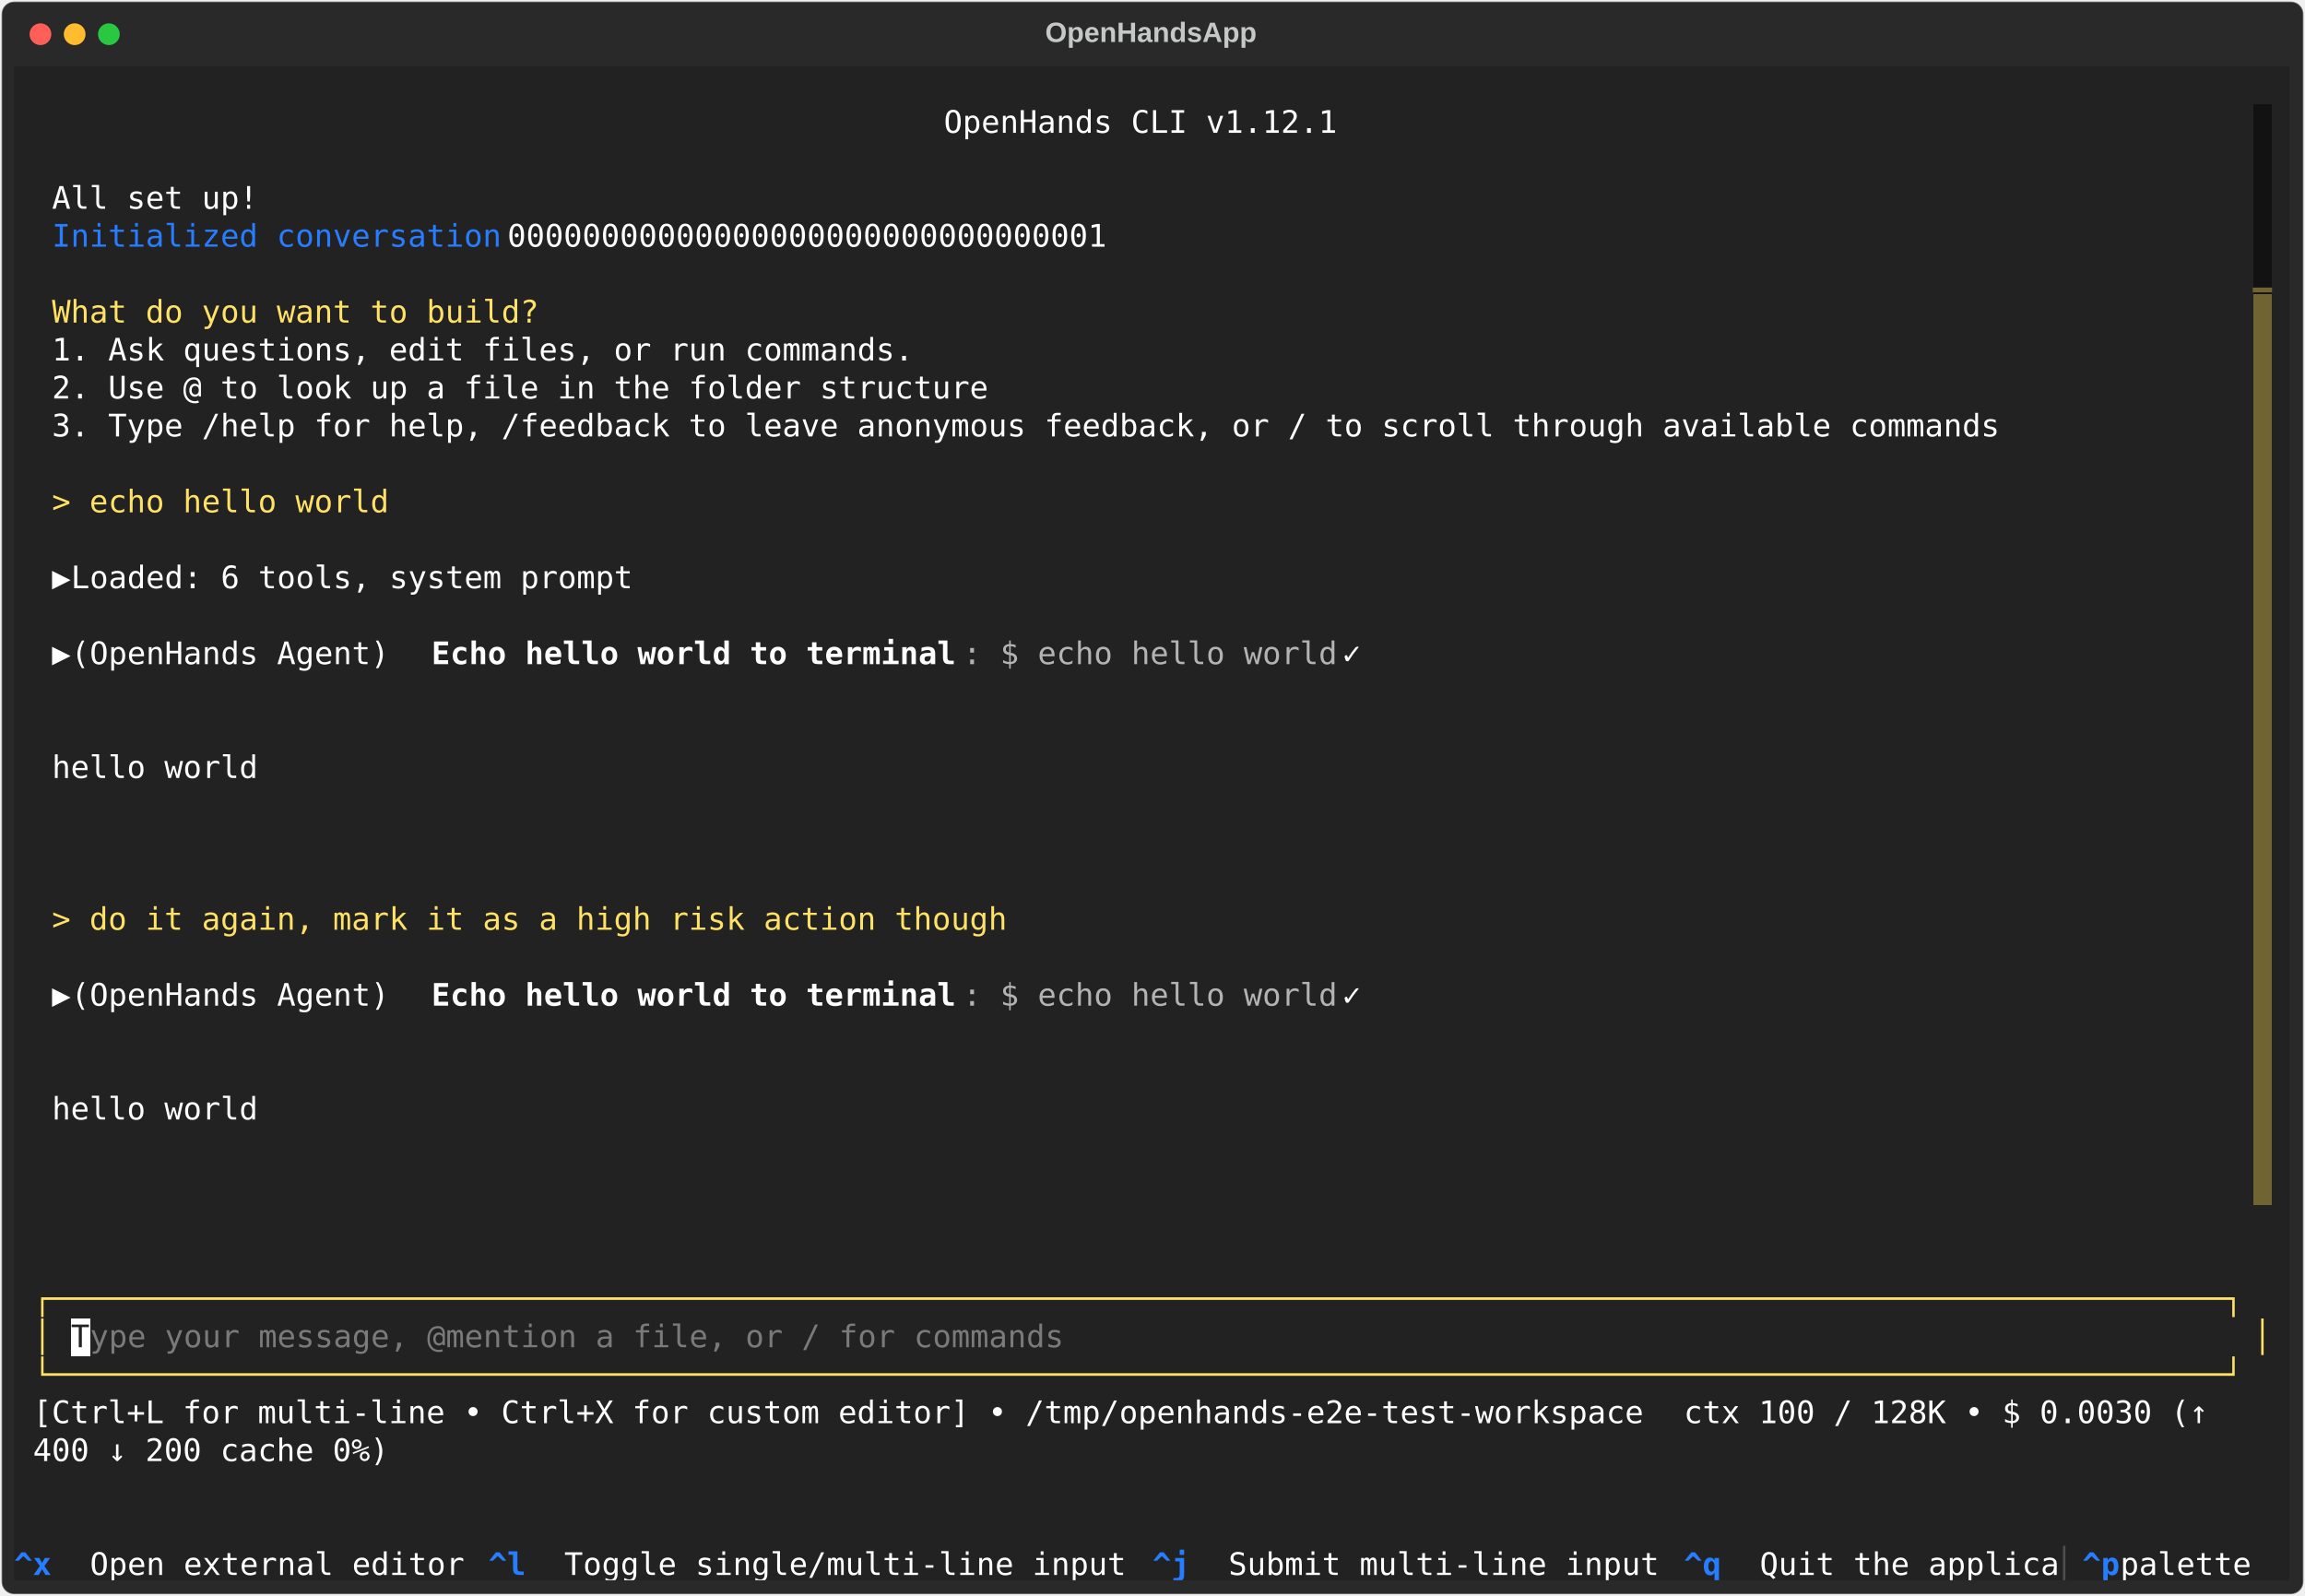
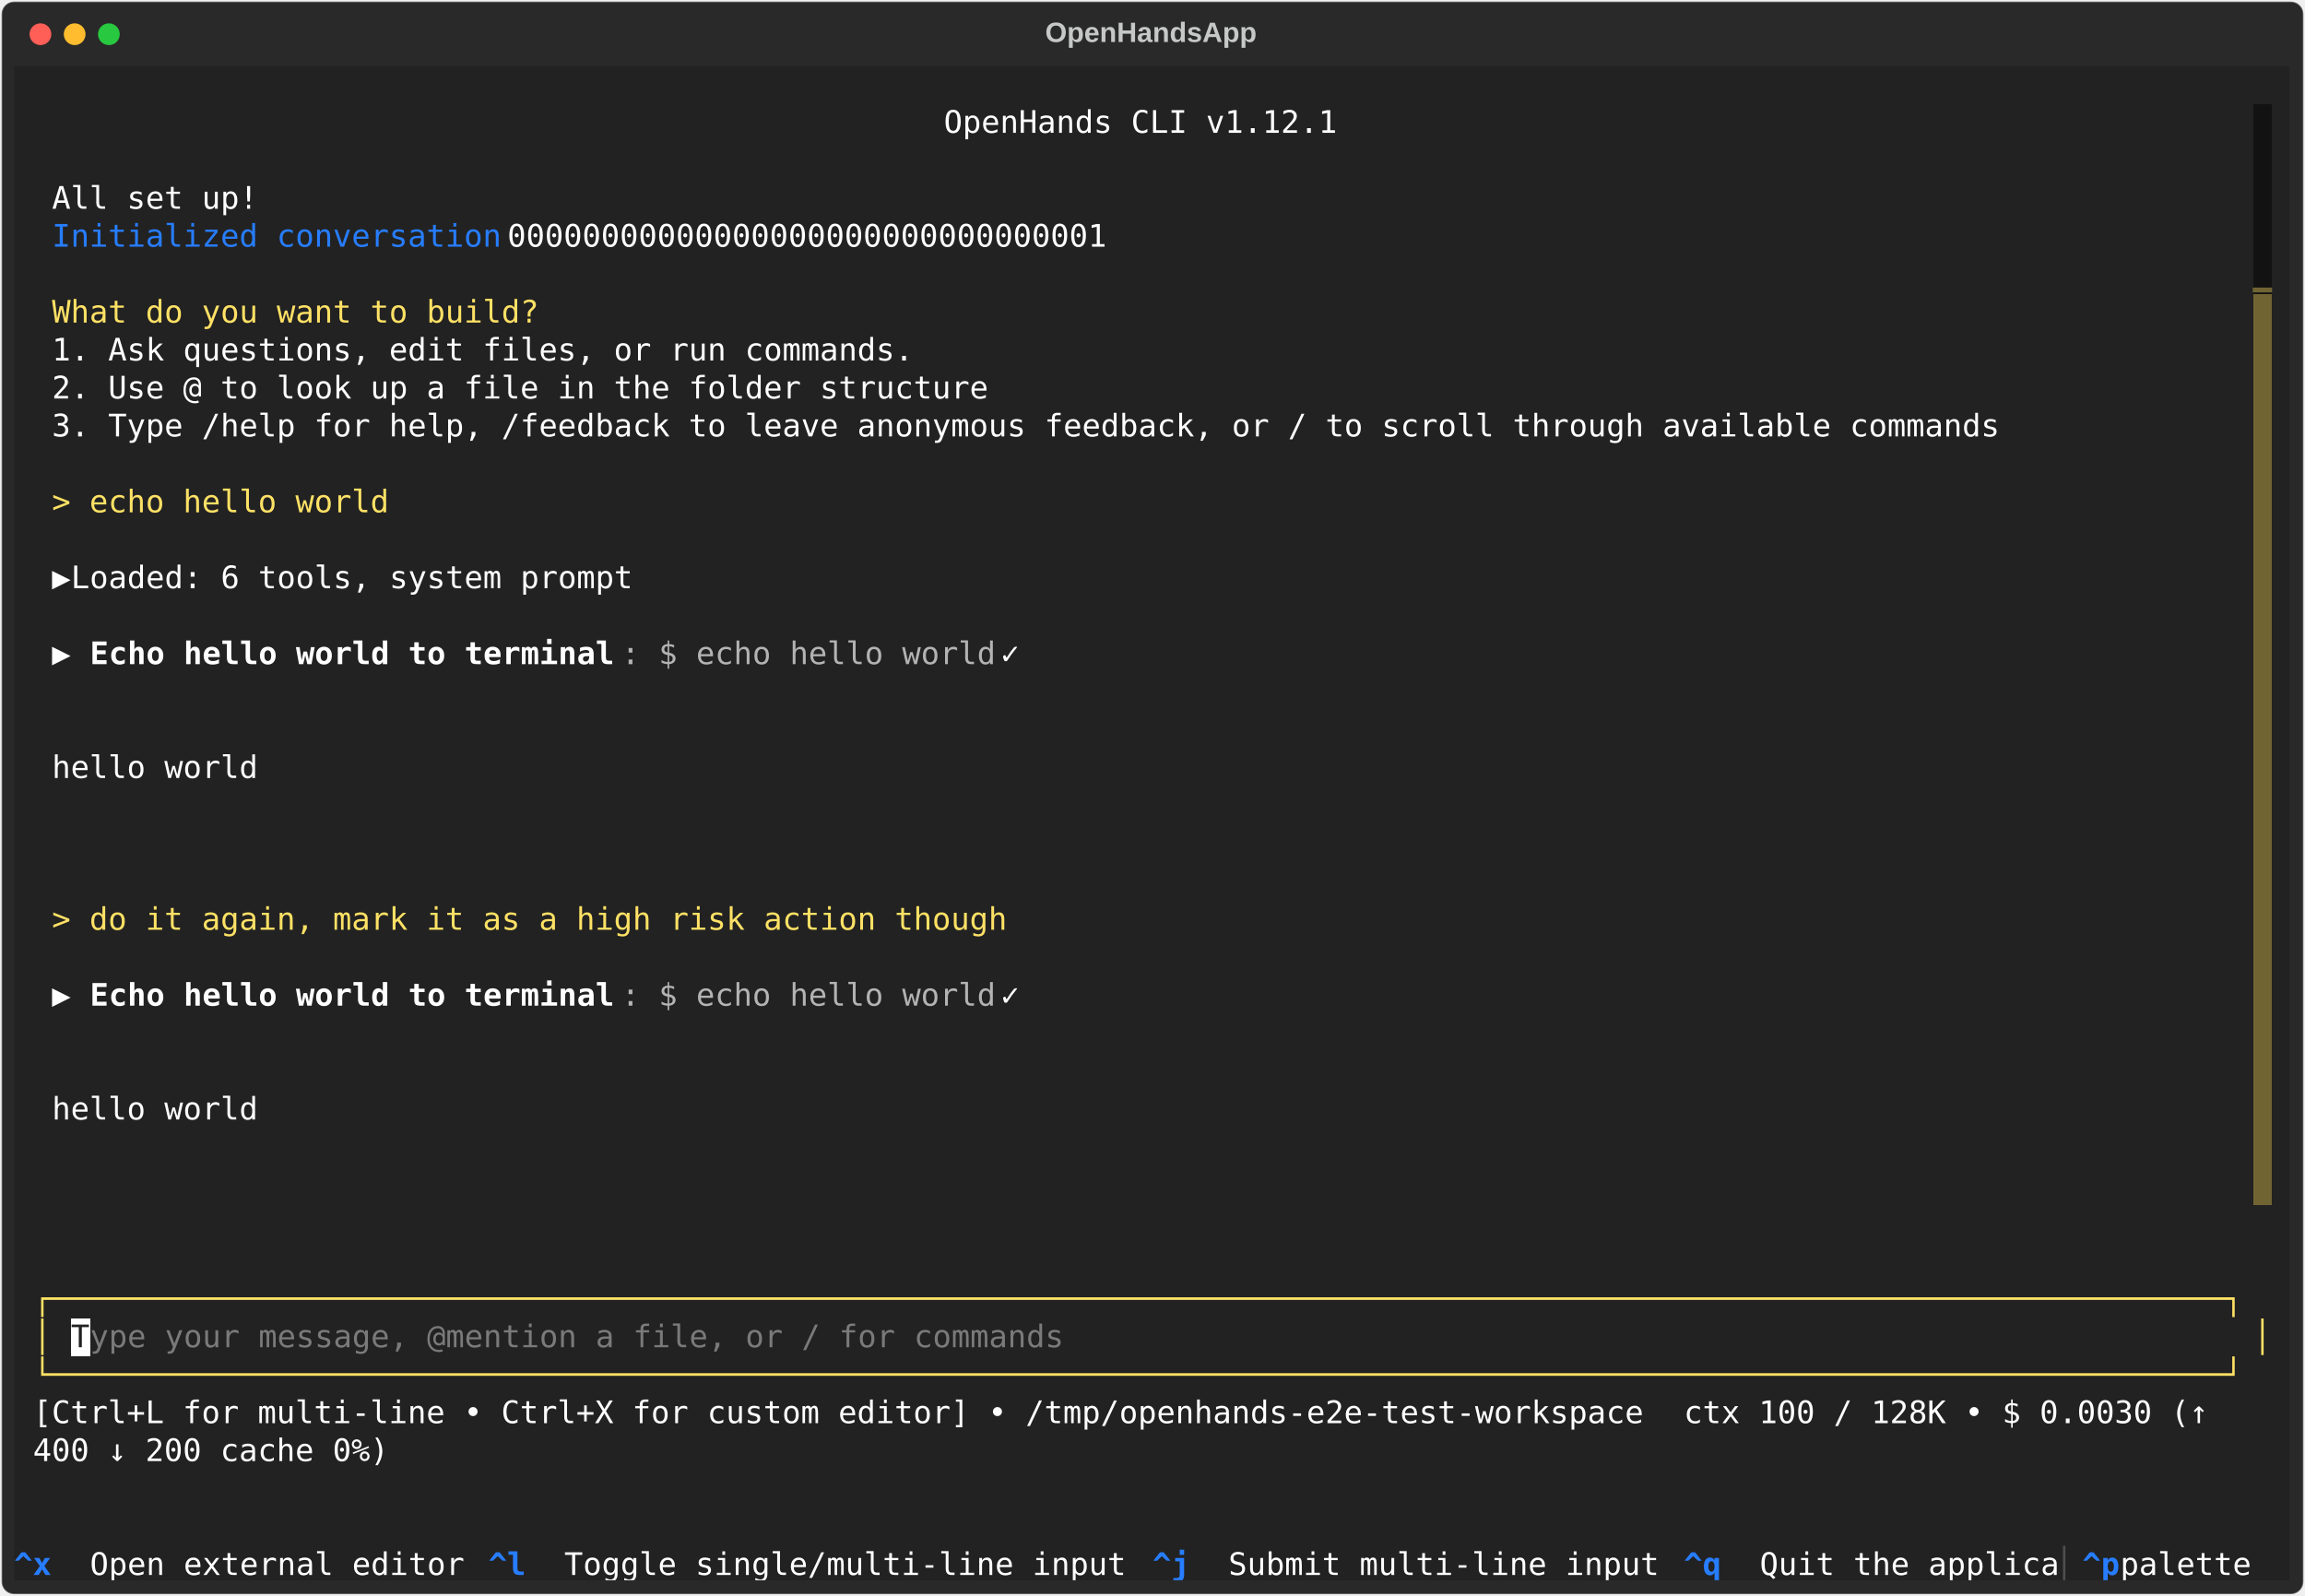
<svg xmlns="http://www.w3.org/2000/svg" class="rich-terminal" viewBox="0 0 1482 1026.0">
  <style>

    @font-face {
        font-family: "Fira Code";
        src: local("FiraCode-Regular"),
                url("https://cdnjs.cloudflare.com/ajax/libs/firacode/6.2.0/woff2/FiraCode-Regular.woff2") format("woff2"),
                url("https://cdnjs.cloudflare.com/ajax/libs/firacode/6.2.0/woff/FiraCode-Regular.woff") format("woff");
        font-style: normal;
        font-weight: 400;
    }
    @font-face {
        font-family: "Fira Code";
        src: local("FiraCode-Bold"),
                url("https://cdnjs.cloudflare.com/ajax/libs/firacode/6.2.0/woff2/FiraCode-Bold.woff2") format("woff2"),
                url("https://cdnjs.cloudflare.com/ajax/libs/firacode/6.2.0/woff/FiraCode-Bold.woff") format("woff");
        font-style: bold;
        font-weight: 700;
    }

    .terminal-matrix {
        font-family: Fira Code, monospace;
        font-size: 20px;
        line-height: 24.4px;
        font-variant-east-asian: full-width;
    }

    .terminal-title {
        font-size: 18px;
        font-weight: bold;
        font-family: arial;
    }

    .terminal-r1 { fill: #c5c8c6 }
.terminal-r2 { fill: #ffffff }
.terminal-r3 { fill: #277dff }
.terminal-r4 { fill: #706433 }
.terminal-r5 { fill: #ffe165 }
.terminal-r6 { fill: #222222 }
.terminal-r7 { fill: #fee165 }
.terminal-r8 { fill: #ffffff;font-weight: bold }
.terminal-r9 { fill: #b3b3b3 }
.terminal-r10 { fill: #7a7a7a }
.terminal-r11 { fill: #277dff;font-weight: bold }
.terminal-r12 { fill: #4e4e4e }
    </style>
  <defs>
    <clipPath id="terminal-clip-terminal">
      <rect x="0" y="0" width="1463.0" height="975.0" />
    </clipPath>
    <clipPath id="terminal-line-0">
      <rect x="0" y="1.5" width="1464" height="24.65" />
    </clipPath>
    <clipPath id="terminal-line-1">
      <rect x="0" y="25.9" width="1464" height="24.65" />
    </clipPath>
    <clipPath id="terminal-line-2">
      <rect x="0" y="50.3" width="1464" height="24.65" />
    </clipPath>
    <clipPath id="terminal-line-3">
      <rect x="0" y="74.7" width="1464" height="24.65" />
    </clipPath>
    <clipPath id="terminal-line-4">
      <rect x="0" y="99.1" width="1464" height="24.65" />
    </clipPath>
    <clipPath id="terminal-line-5">
      <rect x="0" y="123.5" width="1464" height="24.65" />
    </clipPath>
    <clipPath id="terminal-line-6">
      <rect x="0" y="147.9" width="1464" height="24.65" />
    </clipPath>
    <clipPath id="terminal-line-7">
      <rect x="0" y="172.3" width="1464" height="24.65" />
    </clipPath>
    <clipPath id="terminal-line-8">
      <rect x="0" y="196.7" width="1464" height="24.65" />
    </clipPath>
    <clipPath id="terminal-line-9">
      <rect x="0" y="221.1" width="1464" height="24.65" />
    </clipPath>
    <clipPath id="terminal-line-10">
      <rect x="0" y="245.5" width="1464" height="24.65" />
    </clipPath>
    <clipPath id="terminal-line-11">
      <rect x="0" y="269.9" width="1464" height="24.65" />
    </clipPath>
    <clipPath id="terminal-line-12">
      <rect x="0" y="294.3" width="1464" height="24.65" />
    </clipPath>
    <clipPath id="terminal-line-13">
      <rect x="0" y="318.7" width="1464" height="24.65" />
    </clipPath>
    <clipPath id="terminal-line-14">
      <rect x="0" y="343.1" width="1464" height="24.65" />
    </clipPath>
    <clipPath id="terminal-line-15">
      <rect x="0" y="367.5" width="1464" height="24.65" />
    </clipPath>
    <clipPath id="terminal-line-16">
      <rect x="0" y="391.9" width="1464" height="24.65" />
    </clipPath>
    <clipPath id="terminal-line-17">
      <rect x="0" y="416.3" width="1464" height="24.65" />
    </clipPath>
    <clipPath id="terminal-line-18">
      <rect x="0" y="440.7" width="1464" height="24.65" />
    </clipPath>
    <clipPath id="terminal-line-19">
      <rect x="0" y="465.1" width="1464" height="24.65" />
    </clipPath>
    <clipPath id="terminal-line-20">
      <rect x="0" y="489.5" width="1464" height="24.65" />
    </clipPath>
    <clipPath id="terminal-line-21">
      <rect x="0" y="513.9" width="1464" height="24.65" />
    </clipPath>
    <clipPath id="terminal-line-22">
      <rect x="0" y="538.3" width="1464" height="24.65" />
    </clipPath>
    <clipPath id="terminal-line-23">
      <rect x="0" y="562.7" width="1464" height="24.65" />
    </clipPath>
    <clipPath id="terminal-line-24">
      <rect x="0" y="587.1" width="1464" height="24.65" />
    </clipPath>
    <clipPath id="terminal-line-25">
      <rect x="0" y="611.5" width="1464" height="24.65" />
    </clipPath>
    <clipPath id="terminal-line-26">
      <rect x="0" y="635.9" width="1464" height="24.65" />
    </clipPath>
    <clipPath id="terminal-line-27">
      <rect x="0" y="660.3" width="1464" height="24.65" />
    </clipPath>
    <clipPath id="terminal-line-28">
      <rect x="0" y="684.7" width="1464" height="24.65" />
    </clipPath>
    <clipPath id="terminal-line-29">
      <rect x="0" y="709.1" width="1464" height="24.65" />
    </clipPath>
    <clipPath id="terminal-line-30">
      <rect x="0" y="733.5" width="1464" height="24.65" />
    </clipPath>
    <clipPath id="terminal-line-31">
      <rect x="0" y="757.9" width="1464" height="24.65" />
    </clipPath>
    <clipPath id="terminal-line-32">
      <rect x="0" y="782.3" width="1464" height="24.65" />
    </clipPath>
    <clipPath id="terminal-line-33">
      <rect x="0" y="806.7" width="1464" height="24.65" />
    </clipPath>
    <clipPath id="terminal-line-34">
      <rect x="0" y="831.1" width="1464" height="24.65" />
    </clipPath>
    <clipPath id="terminal-line-35">
      <rect x="0" y="855.5" width="1464" height="24.65" />
    </clipPath>
    <clipPath id="terminal-line-36">
      <rect x="0" y="879.9" width="1464" height="24.65" />
    </clipPath>
    <clipPath id="terminal-line-37">
      <rect x="0" y="904.3" width="1464" height="24.65" />
    </clipPath>
    <clipPath id="terminal-line-38">
      <rect x="0" y="928.7" width="1464" height="24.65" />
    </clipPath>
  </defs>
  <rect fill="#292929" stroke="rgba(255,255,255,0.35)" stroke-width="1" x="1" y="1" width="1480" height="1024" rx="8" />
  <text class="terminal-title" fill="#c5c8c6" text-anchor="middle" x="740" y="27">OpenHandsApp</text>
  <g transform="translate(26,22)">
    <circle cx="0" cy="0" r="7" fill="#ff5f57" />
    <circle cx="22" cy="0" r="7" fill="#febc2e" />
    <circle cx="44" cy="0" r="7" fill="#28c840" />
  </g>
  <g transform="translate(9, 41)" clip-path="url(#terminal-clip-terminal)">
    <rect fill="#222222" x="0" y="1.5" width="1464" height="24.65" shape-rendering="crispEdges" />
    <rect fill="#222222" x="0" y="25.9" width="597.8" height="24.65" shape-rendering="crispEdges" />
    <rect fill="#222222" x="597.8" y="25.9" width="256.2" height="24.65" shape-rendering="crispEdges" />
    <rect fill="#222222" x="854" y="25.9" width="585.6" height="24.65" shape-rendering="crispEdges" />
    <rect fill="#121212" x="1439.6" y="25.9" width="12.2" height="24.65" shape-rendering="crispEdges" />
    <rect fill="#222222" x="1451.8" y="25.9" width="12.2" height="24.65" shape-rendering="crispEdges" />
    <rect fill="#222222" x="0" y="50.3" width="1439.6" height="24.65" shape-rendering="crispEdges" />
    <rect fill="#121212" x="1439.6" y="50.3" width="12.2" height="24.65" shape-rendering="crispEdges" />
    <rect fill="#222222" x="1451.8" y="50.3" width="12.2" height="24.65" shape-rendering="crispEdges" />
    <rect fill="#222222" x="0" y="74.7" width="24.4" height="24.65" shape-rendering="crispEdges" />
    <rect fill="#222222" x="24.4" y="74.7" width="134.2" height="24.65" shape-rendering="crispEdges" />
    <rect fill="#222222" x="158.6" y="74.7" width="1281" height="24.65" shape-rendering="crispEdges" />
    <rect fill="#121212" x="1439.6" y="74.7" width="12.2" height="24.65" shape-rendering="crispEdges" />
    <rect fill="#222222" x="1451.8" y="74.7" width="12.2" height="24.65" shape-rendering="crispEdges" />
    <rect fill="#222222" x="0" y="99.1" width="24.4" height="24.65" shape-rendering="crispEdges" />
    <rect fill="#222222" x="24.4" y="99.1" width="292.8" height="24.65" shape-rendering="crispEdges" />
    <rect fill="#222222" x="317.2" y="99.1" width="402.6" height="24.65" shape-rendering="crispEdges" />
    <rect fill="#222222" x="719.8" y="99.1" width="719.8" height="24.65" shape-rendering="crispEdges" />
    <rect fill="#121212" x="1439.6" y="99.1" width="12.2" height="24.65" shape-rendering="crispEdges" />
    <rect fill="#222222" x="1451.8" y="99.1" width="12.2" height="24.65" shape-rendering="crispEdges" />
    <rect fill="#222222" x="0" y="123.5" width="1439.6" height="24.65" shape-rendering="crispEdges" />
    <rect fill="#121212" x="1439.6" y="123.5" width="12.2" height="24.65" shape-rendering="crispEdges" />
    <rect fill="#222222" x="1451.8" y="123.5" width="12.2" height="24.65" shape-rendering="crispEdges" />
    <rect fill="#222222" x="0" y="147.9" width="24.4" height="24.65" shape-rendering="crispEdges" />
    <rect fill="#222222" x="24.4" y="147.9" width="317.2" height="24.65" shape-rendering="crispEdges" />
    <rect fill="#222222" x="341.6" y="147.9" width="1098" height="24.65" shape-rendering="crispEdges" />
    <rect fill="#706433" x="1439.6" y="147.9" width="12.2" height="24.65" shape-rendering="crispEdges" />
    <rect fill="#222222" x="1451.8" y="147.9" width="12.2" height="24.65" shape-rendering="crispEdges" />
    <rect fill="#222222" x="0" y="172.3" width="24.4" height="24.65" shape-rendering="crispEdges" />
    <rect fill="#222222" x="24.4" y="172.3" width="561.2" height="24.65" shape-rendering="crispEdges" />
    <rect fill="#222222" x="585.6" y="172.3" width="854" height="24.65" shape-rendering="crispEdges" />
    <rect fill="#706433" x="1439.6" y="172.3" width="12.2" height="24.65" shape-rendering="crispEdges" />
    <rect fill="#222222" x="1451.8" y="172.3" width="12.2" height="24.65" shape-rendering="crispEdges" />
    <rect fill="#222222" x="0" y="196.7" width="24.4" height="24.65" shape-rendering="crispEdges" />
    <rect fill="#222222" x="24.4" y="196.7" width="610" height="24.65" shape-rendering="crispEdges" />
    <rect fill="#222222" x="634.4" y="196.7" width="805.2" height="24.65" shape-rendering="crispEdges" />
    <rect fill="#706433" x="1439.6" y="196.7" width="12.2" height="24.65" shape-rendering="crispEdges" />
    <rect fill="#222222" x="1451.8" y="196.7" width="12.2" height="24.65" shape-rendering="crispEdges" />
    <rect fill="#222222" x="0" y="221.1" width="24.4" height="24.65" shape-rendering="crispEdges" />
    <rect fill="#222222" x="24.4" y="221.1" width="1268.8" height="24.65" shape-rendering="crispEdges" />
    <rect fill="#222222" x="1293.2" y="221.1" width="146.4" height="24.65" shape-rendering="crispEdges" />
    <rect fill="#706433" x="1439.6" y="221.1" width="12.2" height="24.65" shape-rendering="crispEdges" />
    <rect fill="#222222" x="1451.8" y="221.1" width="12.2" height="24.65" shape-rendering="crispEdges" />
    <rect fill="#222222" x="0" y="245.5" width="1439.6" height="24.65" shape-rendering="crispEdges" />
    <rect fill="#706433" x="1439.6" y="245.5" width="12.2" height="24.65" shape-rendering="crispEdges" />
    <rect fill="#222222" x="1451.8" y="245.5" width="12.2" height="24.65" shape-rendering="crispEdges" />
    <rect fill="#222222" x="0" y="269.9" width="24.4" height="24.65" shape-rendering="crispEdges" />
    <rect fill="#222222" x="24.4" y="269.9" width="219.6" height="24.65" shape-rendering="crispEdges" />
    <rect fill="#222222" x="244" y="269.9" width="1195.6" height="24.65" shape-rendering="crispEdges" />
    <rect fill="#706433" x="1439.6" y="269.9" width="12.2" height="24.65" shape-rendering="crispEdges" />
    <rect fill="#222222" x="1451.8" y="269.9" width="12.2" height="24.65" shape-rendering="crispEdges" />
    <rect fill="#222222" x="0" y="294.3" width="1439.6" height="24.65" shape-rendering="crispEdges" />
    <rect fill="#706433" x="1439.6" y="294.3" width="12.2" height="24.65" shape-rendering="crispEdges" />
    <rect fill="#222222" x="1451.8" y="294.3" width="12.2" height="24.65" shape-rendering="crispEdges" />
    <rect fill="#222222" x="0" y="318.7" width="24.4" height="24.65" shape-rendering="crispEdges" />
    <rect fill="#222222" x="24.4" y="318.7" width="12.2" height="24.65" shape-rendering="crispEdges" />
    <rect fill="#222222" x="36.6" y="318.7" width="378.2" height="24.65" shape-rendering="crispEdges" />
    <rect fill="#222222" x="414.8" y="318.7" width="1024.8" height="24.65" shape-rendering="crispEdges" />
    <rect fill="#706433" x="1439.6" y="318.7" width="12.2" height="24.65" shape-rendering="crispEdges" />
    <rect fill="#222222" x="1451.8" y="318.7" width="12.2" height="24.65" shape-rendering="crispEdges" />
    <rect fill="#222222" x="0" y="343.1" width="1439.6" height="24.65" shape-rendering="crispEdges" />
    <rect fill="#706433" x="1439.6" y="343.1" width="12.2" height="24.65" shape-rendering="crispEdges" />
    <rect fill="#222222" x="1451.8" y="343.1" width="12.2" height="24.65" shape-rendering="crispEdges" />
    <rect fill="#222222" x="0" y="367.5" width="24.4" height="24.65" shape-rendering="crispEdges" />
    <rect fill="#222222" x="24.4" y="367.5" width="12.2" height="24.65" shape-rendering="crispEdges" />
-     <rect fill="#222222" x="36.6" y="367.5" width="231.8" height="24.65" shape-rendering="crispEdges" />
-     <rect fill="#222222" x="268.4" y="367.5" width="341.6" height="24.65" shape-rendering="crispEdges" />
-     <rect fill="#222222" x="610" y="367.5" width="244" height="24.65" shape-rendering="crispEdges" />
-     <rect fill="#222222" x="854" y="367.5" width="24.4" height="24.65" shape-rendering="crispEdges" />
-     <rect fill="#222222" x="878.4" y="367.5" width="561.2" height="24.65" shape-rendering="crispEdges" />
+     <rect fill="#222222" x="36.6" y="367.5" width="12.2" height="24.65" shape-rendering="crispEdges" />
+     <rect fill="#222222" x="48.8" y="367.5" width="341.6" height="24.65" shape-rendering="crispEdges" />
+     <rect fill="#222222" x="390.4" y="367.5" width="244" height="24.65" shape-rendering="crispEdges" />
+     <rect fill="#222222" x="634.4" y="367.5" width="24.4" height="24.65" shape-rendering="crispEdges" />
+     <rect fill="#222222" x="658.8" y="367.5" width="780.8" height="24.65" shape-rendering="crispEdges" />
    <rect fill="#706433" x="1439.6" y="367.5" width="12.2" height="24.65" shape-rendering="crispEdges" />
    <rect fill="#222222" x="1451.8" y="367.5" width="12.2" height="24.65" shape-rendering="crispEdges" />
    <rect fill="#222222" x="0" y="391.9" width="1439.6" height="24.65" shape-rendering="crispEdges" />
    <rect fill="#706433" x="1439.6" y="391.9" width="12.2" height="24.65" shape-rendering="crispEdges" />
    <rect fill="#222222" x="1451.8" y="391.9" width="12.2" height="24.65" shape-rendering="crispEdges" />
    <rect fill="#222222" x="0" y="416.3" width="1439.6" height="24.65" shape-rendering="crispEdges" />
    <rect fill="#706433" x="1439.6" y="416.3" width="12.2" height="24.65" shape-rendering="crispEdges" />
    <rect fill="#222222" x="1451.8" y="416.3" width="12.2" height="24.65" shape-rendering="crispEdges" />
    <rect fill="#222222" x="0" y="440.7" width="24.4" height="24.65" shape-rendering="crispEdges" />
    <rect fill="#222222" x="24.4" y="440.7" width="134.2" height="24.65" shape-rendering="crispEdges" />
    <rect fill="#222222" x="158.6" y="440.7" width="1281" height="24.65" shape-rendering="crispEdges" />
    <rect fill="#706433" x="1439.6" y="440.7" width="12.2" height="24.65" shape-rendering="crispEdges" />
    <rect fill="#222222" x="1451.8" y="440.7" width="12.2" height="24.65" shape-rendering="crispEdges" />
    <rect fill="#222222" x="0" y="465.1" width="1439.6" height="24.65" shape-rendering="crispEdges" />
    <rect fill="#706433" x="1439.6" y="465.1" width="12.2" height="24.65" shape-rendering="crispEdges" />
    <rect fill="#222222" x="1451.8" y="465.1" width="12.2" height="24.65" shape-rendering="crispEdges" />
    <rect fill="#222222" x="0" y="489.5" width="1439.6" height="24.65" shape-rendering="crispEdges" />
    <rect fill="#706433" x="1439.6" y="489.5" width="12.2" height="24.65" shape-rendering="crispEdges" />
    <rect fill="#222222" x="1451.8" y="489.5" width="12.2" height="24.65" shape-rendering="crispEdges" />
    <rect fill="#222222" x="0" y="513.9" width="1439.6" height="24.65" shape-rendering="crispEdges" />
    <rect fill="#706433" x="1439.6" y="513.9" width="12.2" height="24.65" shape-rendering="crispEdges" />
    <rect fill="#222222" x="1451.8" y="513.9" width="12.2" height="24.65" shape-rendering="crispEdges" />
    <rect fill="#222222" x="0" y="538.3" width="24.4" height="24.65" shape-rendering="crispEdges" />
    <rect fill="#222222" x="24.4" y="538.3" width="622.2" height="24.65" shape-rendering="crispEdges" />
    <rect fill="#222222" x="646.6" y="538.3" width="793" height="24.65" shape-rendering="crispEdges" />
    <rect fill="#706433" x="1439.6" y="538.3" width="12.2" height="24.65" shape-rendering="crispEdges" />
    <rect fill="#222222" x="1451.8" y="538.3" width="12.2" height="24.65" shape-rendering="crispEdges" />
    <rect fill="#222222" x="0" y="562.7" width="1439.6" height="24.65" shape-rendering="crispEdges" />
    <rect fill="#706433" x="1439.6" y="562.7" width="12.2" height="24.65" shape-rendering="crispEdges" />
    <rect fill="#222222" x="1451.8" y="562.7" width="12.2" height="24.65" shape-rendering="crispEdges" />
    <rect fill="#222222" x="0" y="587.1" width="24.4" height="24.65" shape-rendering="crispEdges" />
    <rect fill="#222222" x="24.4" y="587.1" width="12.2" height="24.65" shape-rendering="crispEdges" />
-     <rect fill="#222222" x="36.6" y="587.1" width="231.8" height="24.65" shape-rendering="crispEdges" />
-     <rect fill="#222222" x="268.4" y="587.1" width="341.6" height="24.65" shape-rendering="crispEdges" />
-     <rect fill="#222222" x="610" y="587.1" width="244" height="24.65" shape-rendering="crispEdges" />
-     <rect fill="#222222" x="854" y="587.1" width="24.4" height="24.65" shape-rendering="crispEdges" />
-     <rect fill="#222222" x="878.4" y="587.1" width="561.2" height="24.65" shape-rendering="crispEdges" />
+     <rect fill="#222222" x="36.6" y="587.1" width="12.2" height="24.65" shape-rendering="crispEdges" />
+     <rect fill="#222222" x="48.8" y="587.1" width="341.6" height="24.65" shape-rendering="crispEdges" />
+     <rect fill="#222222" x="390.4" y="587.1" width="244" height="24.65" shape-rendering="crispEdges" />
+     <rect fill="#222222" x="634.4" y="587.1" width="24.4" height="24.65" shape-rendering="crispEdges" />
+     <rect fill="#222222" x="658.8" y="587.1" width="780.8" height="24.65" shape-rendering="crispEdges" />
    <rect fill="#706433" x="1439.6" y="587.1" width="12.2" height="24.65" shape-rendering="crispEdges" />
    <rect fill="#222222" x="1451.8" y="587.1" width="12.2" height="24.65" shape-rendering="crispEdges" />
    <rect fill="#222222" x="0" y="611.5" width="1439.6" height="24.65" shape-rendering="crispEdges" />
    <rect fill="#706433" x="1439.6" y="611.5" width="12.2" height="24.65" shape-rendering="crispEdges" />
    <rect fill="#222222" x="1451.8" y="611.5" width="12.2" height="24.65" shape-rendering="crispEdges" />
    <rect fill="#222222" x="0" y="635.9" width="1439.6" height="24.65" shape-rendering="crispEdges" />
    <rect fill="#706433" x="1439.6" y="635.9" width="12.2" height="24.65" shape-rendering="crispEdges" />
    <rect fill="#222222" x="1451.8" y="635.9" width="12.2" height="24.65" shape-rendering="crispEdges" />
    <rect fill="#222222" x="0" y="660.3" width="24.4" height="24.65" shape-rendering="crispEdges" />
    <rect fill="#222222" x="24.4" y="660.3" width="134.2" height="24.65" shape-rendering="crispEdges" />
    <rect fill="#222222" x="158.6" y="660.3" width="1281" height="24.65" shape-rendering="crispEdges" />
    <rect fill="#706433" x="1439.6" y="660.3" width="12.2" height="24.65" shape-rendering="crispEdges" />
    <rect fill="#222222" x="1451.8" y="660.3" width="12.2" height="24.65" shape-rendering="crispEdges" />
    <rect fill="#222222" x="0" y="684.7" width="1439.6" height="24.65" shape-rendering="crispEdges" />
    <rect fill="#706433" x="1439.6" y="684.7" width="12.2" height="24.65" shape-rendering="crispEdges" />
    <rect fill="#222222" x="1451.8" y="684.7" width="12.2" height="24.65" shape-rendering="crispEdges" />
    <rect fill="#222222" x="0" y="709.1" width="1439.6" height="24.65" shape-rendering="crispEdges" />
    <rect fill="#706433" x="1439.6" y="709.1" width="12.2" height="24.65" shape-rendering="crispEdges" />
    <rect fill="#222222" x="1451.8" y="709.1" width="12.2" height="24.65" shape-rendering="crispEdges" />
    <rect fill="#222222" x="0" y="733.5" width="1464" height="24.65" shape-rendering="crispEdges" />
    <rect fill="#222222" x="0" y="757.9" width="12.2" height="24.65" shape-rendering="crispEdges" />
    <rect fill="#222222" x="12.2" y="757.9" width="12.2" height="24.65" shape-rendering="crispEdges" />
    <rect fill="#222222" x="24.4" y="757.9" width="1439.6" height="24.65" shape-rendering="crispEdges" />
    <rect fill="#222222" x="0" y="782.3" width="12.2" height="24.65" shape-rendering="crispEdges" />
    <rect fill="#222222" x="12.2" y="782.3" width="1439.6" height="24.65" shape-rendering="crispEdges" />
    <rect fill="#222222" x="1451.8" y="782.3" width="12.2" height="24.65" shape-rendering="crispEdges" />
    <rect fill="#222222" x="0" y="806.7" width="12.2" height="24.65" shape-rendering="crispEdges" />
    <rect fill="#222222" x="12.2" y="806.7" width="12.2" height="24.65" shape-rendering="crispEdges" />
    <rect fill="#222222" x="24.4" y="806.7" width="12.2" height="24.65" shape-rendering="crispEdges" />
    <rect fill="#ffffff" x="36.6" y="806.7" width="12.2" height="24.65" shape-rendering="crispEdges" />
    <rect fill="#222222" x="48.8" y="806.7" width="634.4" height="24.65" shape-rendering="crispEdges" />
    <rect fill="#222222" x="683.2" y="806.7" width="756.4" height="24.65" shape-rendering="crispEdges" />
    <rect fill="#222222" x="1439.6" y="806.7" width="12.2" height="24.65" shape-rendering="crispEdges" />
    <rect fill="#222222" x="1451.8" y="806.7" width="12.2" height="24.65" shape-rendering="crispEdges" />
    <rect fill="#222222" x="0" y="831.1" width="12.2" height="24.65" shape-rendering="crispEdges" />
    <rect fill="#222222" x="12.2" y="831.1" width="1439.6" height="24.65" shape-rendering="crispEdges" />
    <rect fill="#222222" x="1451.8" y="831.1" width="12.2" height="24.65" shape-rendering="crispEdges" />
    <rect fill="#222222" x="0" y="855.5" width="12.2" height="24.65" shape-rendering="crispEdges" />
    <rect fill="#222222" x="12.2" y="855.5" width="1061.4" height="24.65" shape-rendering="crispEdges" />
    <rect fill="#222222" x="1073.6" y="855.5" width="341.6" height="24.65" shape-rendering="crispEdges" />
    <rect fill="#222222" x="1415.2" y="855.5" width="48.8" height="24.65" shape-rendering="crispEdges" />
    <rect fill="#222222" x="0" y="879.9" width="12.2" height="24.65" shape-rendering="crispEdges" />
    <rect fill="#222222" x="12.2" y="879.9" width="231.8" height="24.65" shape-rendering="crispEdges" />
    <rect fill="#222222" x="244" y="879.9" width="1220" height="24.65" shape-rendering="crispEdges" />
    <rect fill="#222222" x="0" y="904.3" width="1464" height="24.65" shape-rendering="crispEdges" />
    <rect fill="#222222" x="0" y="928.7" width="1464" height="24.65" shape-rendering="crispEdges" />
    <rect fill="#222222" x="0" y="953.1" width="48.8" height="24.65" shape-rendering="crispEdges" />
    <rect fill="#222222" x="48.8" y="953.1" width="256.2" height="24.65" shape-rendering="crispEdges" />
    <rect fill="#222222" x="305" y="953.1" width="48.8" height="24.65" shape-rendering="crispEdges" />
    <rect fill="#222222" x="353.8" y="953.1" width="378.2" height="24.65" shape-rendering="crispEdges" />
    <rect fill="#222222" x="732" y="953.1" width="48.8" height="24.65" shape-rendering="crispEdges" />
    <rect fill="#222222" x="780.8" y="953.1" width="292.8" height="24.65" shape-rendering="crispEdges" />
    <rect fill="#222222" x="1073.6" y="953.1" width="48.8" height="24.65" shape-rendering="crispEdges" />
    <rect fill="#222222" x="1122.4" y="953.1" width="195.2" height="24.65" shape-rendering="crispEdges" />
    <rect fill="#222222" x="1317.6" y="953.1" width="12.2" height="24.65" shape-rendering="crispEdges" />
    <rect fill="#222222" x="1329.8" y="953.1" width="24.4" height="24.65" shape-rendering="crispEdges" />
    <rect fill="#222222" x="1354.2" y="953.1" width="97.6" height="24.65" shape-rendering="crispEdges" />
    <rect fill="#222222" x="1451.8" y="953.1" width="12.2" height="24.65" shape-rendering="crispEdges" />
    <g class="terminal-matrix">
      <text class="terminal-r1" x="1464" y="20" textLength="12.2" clip-path="url(#terminal-line-0)">
</text>
      <text class="terminal-r2" x="597.8" y="44.4" textLength="256.2" clip-path="url(#terminal-line-1)">OpenHands CLI v1.12.1</text>
      <text class="terminal-r1" x="1464" y="44.4" textLength="12.2" clip-path="url(#terminal-line-1)">
</text>
      <text class="terminal-r1" x="1464" y="68.8" textLength="12.2" clip-path="url(#terminal-line-2)">
</text>
      <text class="terminal-r2" x="24.4" y="93.2" textLength="134.2" clip-path="url(#terminal-line-3)">All set up!</text>
      <text class="terminal-r1" x="1464" y="93.2" textLength="12.2" clip-path="url(#terminal-line-3)">
</text>
      <text class="terminal-r3" x="24.4" y="117.6" textLength="292.8" clip-path="url(#terminal-line-4)">Initialized conversation</text>
      <text class="terminal-r2" x="317.2" y="117.6" textLength="402.6" clip-path="url(#terminal-line-4)"> 00000000000000000000000000000001</text>
      <text class="terminal-r1" x="1464" y="117.6" textLength="12.2" clip-path="url(#terminal-line-4)">
</text>
      <text class="terminal-r4" x="1439.6" y="142" textLength="12.2" clip-path="url(#terminal-line-5)">▁</text>
      <text class="terminal-r1" x="1464" y="142" textLength="12.2" clip-path="url(#terminal-line-5)">
</text>
      <text class="terminal-r5" x="24.4" y="166.4" textLength="317.2" clip-path="url(#terminal-line-6)">What do you want to build?</text>
      <text class="terminal-r1" x="1464" y="166.4" textLength="12.2" clip-path="url(#terminal-line-6)">
</text>
      <text class="terminal-r2" x="24.4" y="190.8" textLength="561.2" clip-path="url(#terminal-line-7)">1. Ask questions, edit files, or run commands.</text>
      <text class="terminal-r1" x="1464" y="190.8" textLength="12.2" clip-path="url(#terminal-line-7)">
</text>
      <text class="terminal-r2" x="24.4" y="215.2" textLength="610" clip-path="url(#terminal-line-8)">2. Use @ to look up a file in the folder structure</text>
      <text class="terminal-r1" x="1464" y="215.2" textLength="12.2" clip-path="url(#terminal-line-8)">
</text>
      <text class="terminal-r2" x="24.4" y="239.6" textLength="1268.8" clip-path="url(#terminal-line-9)">3. Type /help for help, /feedback to leave anonymous feedback, or / to scroll through available commands</text>
      <text class="terminal-r1" x="1464" y="239.6" textLength="12.2" clip-path="url(#terminal-line-9)">
</text>
      <text class="terminal-r1" x="1464" y="264" textLength="12.2" clip-path="url(#terminal-line-10)">
</text>
      <text class="terminal-r7" x="24.4" y="288.4" textLength="219.6" clip-path="url(#terminal-line-11)">&gt; echo hello world</text>
      <text class="terminal-r1" x="1464" y="288.4" textLength="12.2" clip-path="url(#terminal-line-11)">
</text>
      <text class="terminal-r1" x="1464" y="312.8" textLength="12.2" clip-path="url(#terminal-line-12)">
</text>
      <text class="terminal-r2" x="24.4" y="337.2" textLength="12.2" clip-path="url(#terminal-line-13)">▶</text>
      <text class="terminal-r2" x="36.6" y="337.2" textLength="378.2" clip-path="url(#terminal-line-13)"> Loaded: 6 tools, system prompt</text>
      <text class="terminal-r1" x="1464" y="337.2" textLength="12.2" clip-path="url(#terminal-line-13)">
</text>
      <text class="terminal-r1" x="1464" y="361.6" textLength="12.2" clip-path="url(#terminal-line-14)">
</text>
      <text class="terminal-r2" x="24.4" y="386" textLength="12.2" clip-path="url(#terminal-line-15)">▶</text>
-       <text class="terminal-r2" x="36.6" y="386" textLength="231.8" clip-path="url(#terminal-line-15)"> (OpenHands Agent) </text>
-       <text class="terminal-r8" x="268.4" y="386" textLength="341.6" clip-path="url(#terminal-line-15)">Echo hello world to terminal</text>
-       <text class="terminal-r9" x="610" y="386" textLength="244" clip-path="url(#terminal-line-15)">: $ echo hello world</text>
-       <text class="terminal-r2" x="854" y="386" textLength="24.4" clip-path="url(#terminal-line-15)"> ✓</text>
+       <text class="terminal-r8" x="48.8" y="386" textLength="341.6" clip-path="url(#terminal-line-15)">Echo hello world to terminal</text>
+       <text class="terminal-r9" x="390.4" y="386" textLength="244" clip-path="url(#terminal-line-15)">: $ echo hello world</text>
+       <text class="terminal-r2" x="634.4" y="386" textLength="24.4" clip-path="url(#terminal-line-15)"> ✓</text>
      <text class="terminal-r1" x="1464" y="386" textLength="12.2" clip-path="url(#terminal-line-15)">
</text>
      <text class="terminal-r1" x="1464" y="410.4" textLength="12.2" clip-path="url(#terminal-line-16)">
</text>
      <text class="terminal-r1" x="1464" y="434.8" textLength="12.2" clip-path="url(#terminal-line-17)">
</text>
      <text class="terminal-r2" x="24.4" y="459.2" textLength="134.2" clip-path="url(#terminal-line-18)">hello world</text>
      <text class="terminal-r1" x="1464" y="459.2" textLength="12.2" clip-path="url(#terminal-line-18)">
</text>
      <text class="terminal-r1" x="1464" y="483.6" textLength="12.2" clip-path="url(#terminal-line-19)">
</text>
      <text class="terminal-r1" x="1464" y="508" textLength="12.2" clip-path="url(#terminal-line-20)">
</text>
      <text class="terminal-r1" x="1464" y="532.4" textLength="12.2" clip-path="url(#terminal-line-21)">
</text>
      <text class="terminal-r7" x="24.4" y="556.8" textLength="622.2" clip-path="url(#terminal-line-22)">&gt; do it again, mark it as a high risk action though</text>
      <text class="terminal-r1" x="1464" y="556.8" textLength="12.2" clip-path="url(#terminal-line-22)">
</text>
      <text class="terminal-r1" x="1464" y="581.2" textLength="12.2" clip-path="url(#terminal-line-23)">
</text>
      <text class="terminal-r2" x="24.4" y="605.6" textLength="12.2" clip-path="url(#terminal-line-24)">▶</text>
-       <text class="terminal-r2" x="36.6" y="605.6" textLength="231.8" clip-path="url(#terminal-line-24)"> (OpenHands Agent) </text>
-       <text class="terminal-r8" x="268.4" y="605.6" textLength="341.6" clip-path="url(#terminal-line-24)">Echo hello world to terminal</text>
-       <text class="terminal-r9" x="610" y="605.6" textLength="244" clip-path="url(#terminal-line-24)">: $ echo hello world</text>
-       <text class="terminal-r2" x="854" y="605.6" textLength="24.4" clip-path="url(#terminal-line-24)"> ✓</text>
+       <text class="terminal-r8" x="48.8" y="605.6" textLength="341.6" clip-path="url(#terminal-line-24)">Echo hello world to terminal</text>
+       <text class="terminal-r9" x="390.4" y="605.6" textLength="244" clip-path="url(#terminal-line-24)">: $ echo hello world</text>
+       <text class="terminal-r2" x="634.4" y="605.6" textLength="24.4" clip-path="url(#terminal-line-24)"> ✓</text>
      <text class="terminal-r1" x="1464" y="605.6" textLength="12.2" clip-path="url(#terminal-line-24)">
</text>
      <text class="terminal-r1" x="1464" y="630" textLength="12.2" clip-path="url(#terminal-line-25)">
</text>
      <text class="terminal-r1" x="1464" y="654.4" textLength="12.2" clip-path="url(#terminal-line-26)">
</text>
      <text class="terminal-r2" x="24.4" y="678.8" textLength="134.2" clip-path="url(#terminal-line-27)">hello world</text>
      <text class="terminal-r1" x="1464" y="678.8" textLength="12.2" clip-path="url(#terminal-line-27)">
</text>
      <text class="terminal-r1" x="1464" y="703.2" textLength="12.2" clip-path="url(#terminal-line-28)">
</text>
      <text class="terminal-r1" x="1464" y="727.6" textLength="12.2" clip-path="url(#terminal-line-29)">
</text>
      <text class="terminal-r1" x="1464" y="752" textLength="12.2" clip-path="url(#terminal-line-30)">
</text>
      <text class="terminal-r1" x="1464" y="776.4" textLength="12.2" clip-path="url(#terminal-line-31)">
</text>
      <text class="terminal-r7" x="12.2" y="800.8" textLength="1439.6" clip-path="url(#terminal-line-32)">┌────────────────────────────────────────────────────────────────────────────────────────────────────────────────────┐</text>
      <text class="terminal-r1" x="1464" y="800.8" textLength="12.2" clip-path="url(#terminal-line-32)">
</text>
      <text class="terminal-r7" x="12.2" y="825.2" textLength="12.2" clip-path="url(#terminal-line-33)">│</text>
      <text class="terminal-r6" x="36.6" y="825.2" textLength="12.2" clip-path="url(#terminal-line-33)">T</text>
      <text class="terminal-r10" x="48.8" y="825.2" textLength="634.4" clip-path="url(#terminal-line-33)">ype your message, @mention a file, or / for commands</text>
      <text class="terminal-r7" x="1439.6" y="825.2" textLength="12.2" clip-path="url(#terminal-line-33)">│</text>
      <text class="terminal-r1" x="1464" y="825.2" textLength="12.2" clip-path="url(#terminal-line-33)">
</text>
      <text class="terminal-r7" x="12.2" y="849.6" textLength="1439.6" clip-path="url(#terminal-line-34)">└────────────────────────────────────────────────────────────────────────────────────────────────────────────────────┘</text>
      <text class="terminal-r1" x="1464" y="849.6" textLength="12.2" clip-path="url(#terminal-line-34)">
</text>
      <text class="terminal-r2" x="12.2" y="874" textLength="1061.4" clip-path="url(#terminal-line-35)">[Ctrl+L for multi-line • Ctrl+X for custom editor] • /tmp/openhands-e2e-test-workspace </text>
      <text class="terminal-r2" x="1073.6" y="874" textLength="341.6" clip-path="url(#terminal-line-35)">ctx 100 / 128K • $ 0.0030 (↑</text>
      <text class="terminal-r1" x="1464" y="874" textLength="12.2" clip-path="url(#terminal-line-35)">
</text>
      <text class="terminal-r2" x="12.2" y="898.4" textLength="231.8" clip-path="url(#terminal-line-36)">400 ↓ 200 cache 0%)</text>
      <text class="terminal-r1" x="1464" y="898.4" textLength="12.2" clip-path="url(#terminal-line-36)">
</text>
      <text class="terminal-r1" x="1464" y="922.8" textLength="12.2" clip-path="url(#terminal-line-37)">
</text>
      <text class="terminal-r1" x="1464" y="947.2" textLength="12.2" clip-path="url(#terminal-line-38)">
</text>
      <text class="terminal-r11" x="0" y="971.6" textLength="48.8" clip-path="url(#terminal-line-39)"> ^x </text>
      <text class="terminal-r2" x="48.8" y="971.6" textLength="256.2" clip-path="url(#terminal-line-39)">Open external editor </text>
      <text class="terminal-r11" x="305" y="971.6" textLength="48.8" clip-path="url(#terminal-line-39)"> ^l </text>
      <text class="terminal-r2" x="353.8" y="971.6" textLength="378.2" clip-path="url(#terminal-line-39)">Toggle single/multi-line input </text>
      <text class="terminal-r11" x="732" y="971.6" textLength="48.8" clip-path="url(#terminal-line-39)"> ^j </text>
      <text class="terminal-r2" x="780.8" y="971.6" textLength="292.8" clip-path="url(#terminal-line-39)">Submit multi-line input </text>
      <text class="terminal-r11" x="1073.6" y="971.6" textLength="48.8" clip-path="url(#terminal-line-39)"> ^q </text>
      <text class="terminal-r2" x="1122.4" y="971.6" textLength="195.2" clip-path="url(#terminal-line-39)">Quit the applica</text>
      <text class="terminal-r12" x="1317.6" y="971.6" textLength="12.2" clip-path="url(#terminal-line-39)">▏</text>
      <text class="terminal-r11" x="1329.8" y="971.6" textLength="24.4" clip-path="url(#terminal-line-39)">^p</text>
      <text class="terminal-r2" x="1354.2" y="971.6" textLength="97.6" clip-path="url(#terminal-line-39)"> palette</text>
    </g>
  </g>
</svg>
